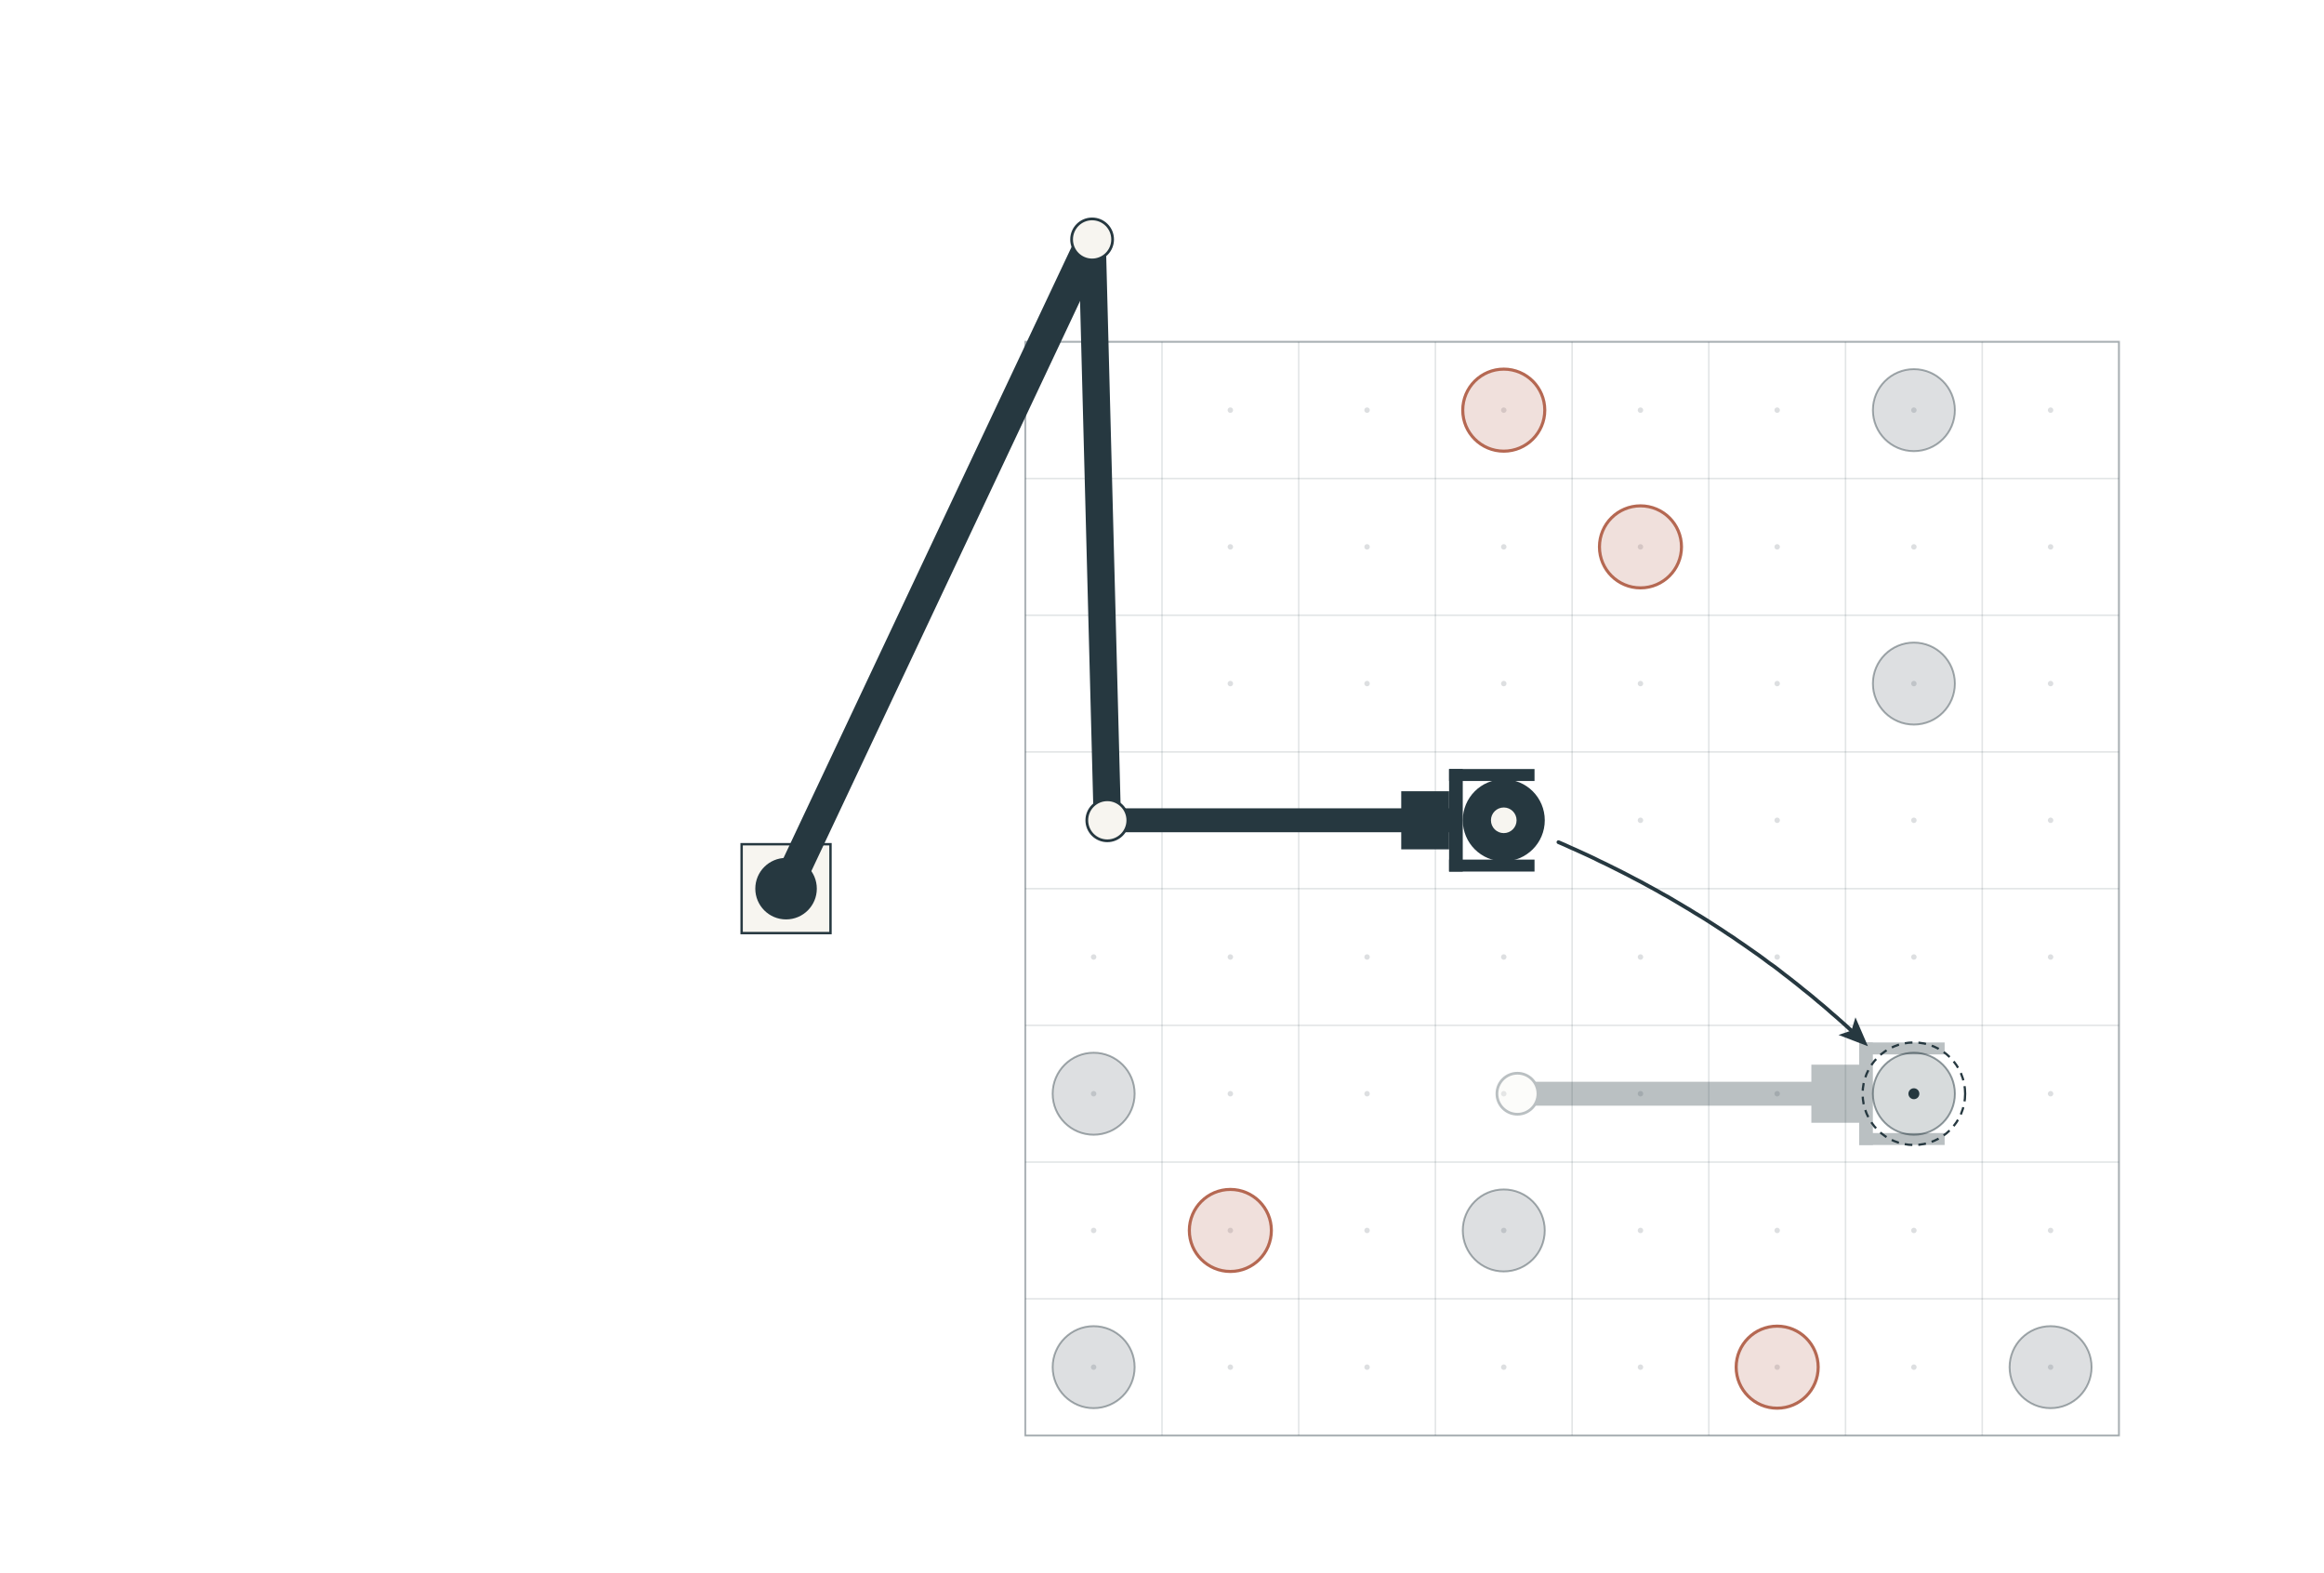
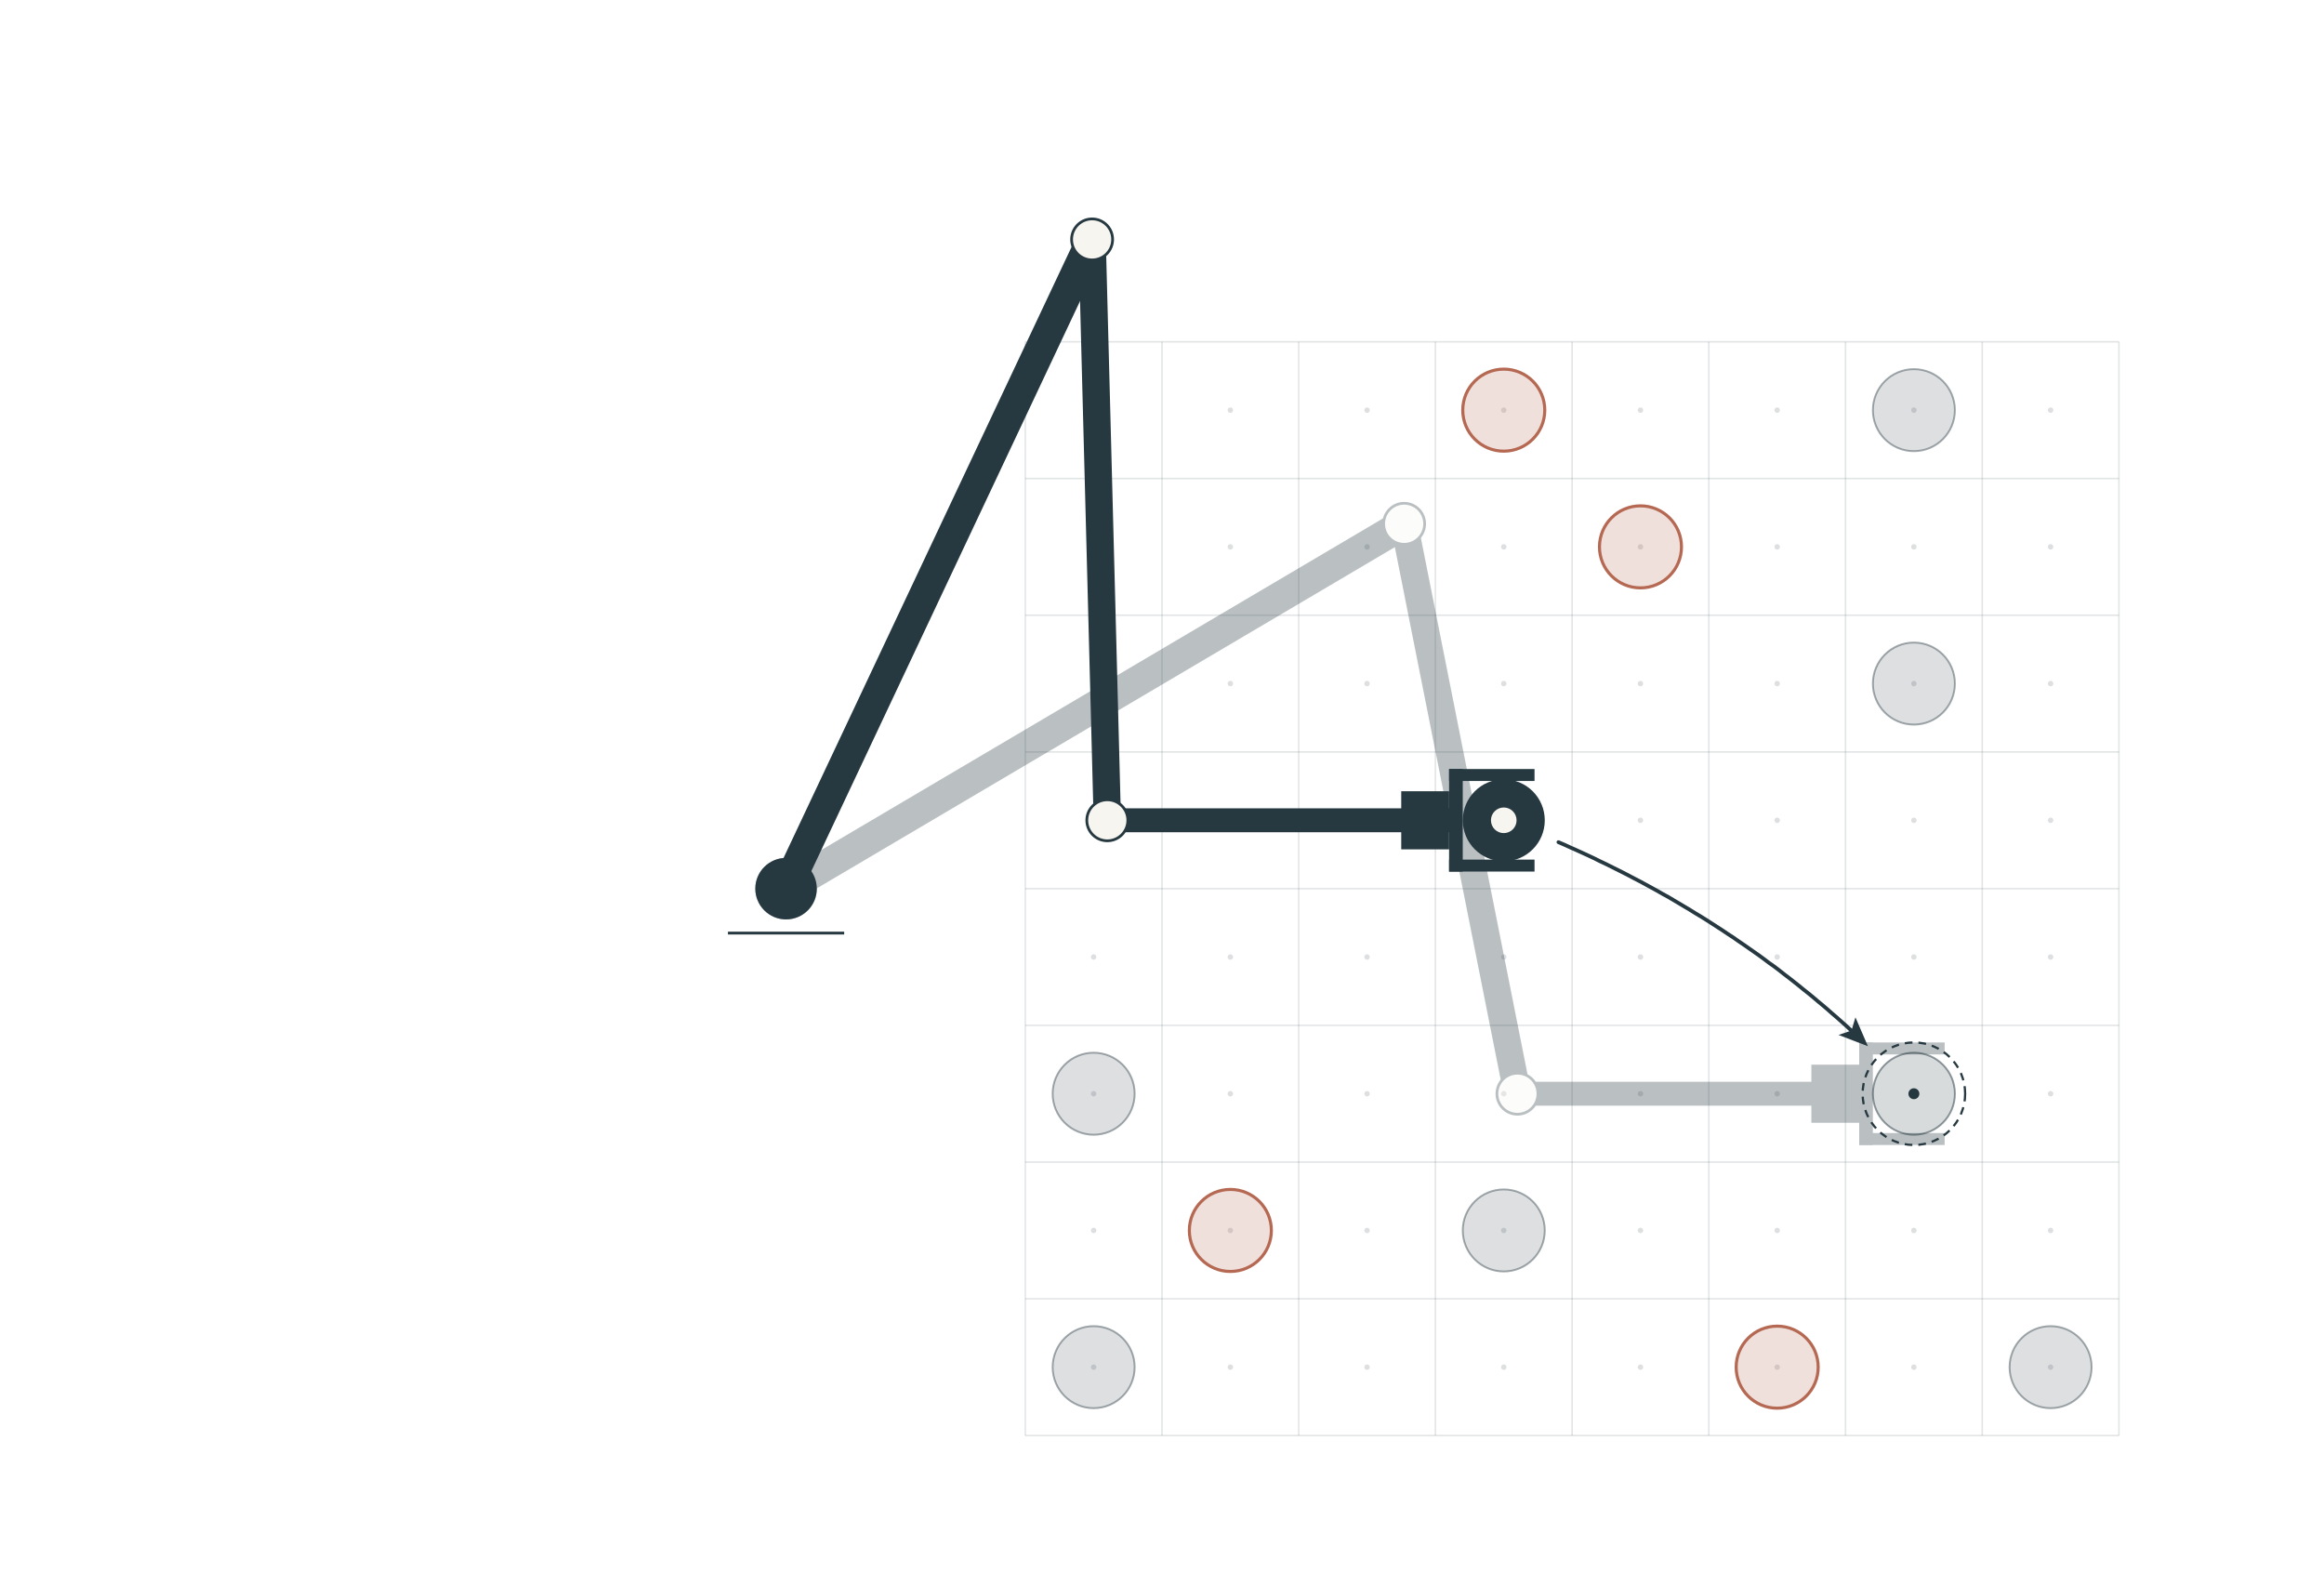
<svg xmlns="http://www.w3.org/2000/svg" viewBox="0 0 1360 920" width="1360" height="920" fill="none" shape-rendering="geometricPrecision">
  <g id="lattice">
    <g id="lattice-lines" stroke="#263840" stroke-width="0.9" stroke-opacity="0.13" fill="none">
      <path d="M600,840 L600,200" />
      <path d="M680,840 L680,200" />
      <path d="M760,840 L760,200" />
      <path d="M840,840 L840,200" />
      <path d="M920,840 L920,200" />
      <path d="M1000,840 L1000,200" />
      <path d="M1080,840 L1080,200" />
      <path d="M1160,840 L1160,200" />
      <path d="M1240,840 L1240,200" />
      <path d="M600,840 L1240,840" />
      <path d="M600,760 L1240,760" />
      <path d="M600,680 L1240,680" />
      <path d="M600,600 L1240,600" />
      <path d="M600,520 L1240,520" />
      <path d="M600,440 L1240,440" />
      <path d="M600,360 L1240,360" />
      <path d="M600,280 L1240,280" />
      <path d="M600,200 L1240,200" />
    </g>
-     <rect x="600" y="200" width="640" height="640" stroke="#263840" stroke-opacity="0.3" stroke-width="1.2" />
    <g id="lattice-centres">
      <circle cx="640" cy="800" r="1.6" fill="#263840" fill-opacity="0.16" />
      <circle cx="720" cy="800" r="1.6" fill="#263840" fill-opacity="0.16" />
      <circle cx="800" cy="800" r="1.6" fill="#263840" fill-opacity="0.16" />
      <circle cx="880" cy="800" r="1.6" fill="#263840" fill-opacity="0.16" />
      <circle cx="960" cy="800" r="1.6" fill="#263840" fill-opacity="0.16" />
      <circle cx="1040" cy="800" r="1.6" fill="#263840" fill-opacity="0.16" />
      <circle cx="1120" cy="800" r="1.6" fill="#263840" fill-opacity="0.16" />
      <circle cx="1200" cy="800" r="1.6" fill="#263840" fill-opacity="0.16" />
      <circle cx="640" cy="720" r="1.6" fill="#263840" fill-opacity="0.16" />
      <circle cx="720" cy="720" r="1.6" fill="#263840" fill-opacity="0.16" />
      <circle cx="800" cy="720" r="1.6" fill="#263840" fill-opacity="0.16" />
      <circle cx="880" cy="720" r="1.6" fill="#263840" fill-opacity="0.16" />
      <circle cx="960" cy="720" r="1.6" fill="#263840" fill-opacity="0.16" />
      <circle cx="1040" cy="720" r="1.6" fill="#263840" fill-opacity="0.16" />
      <circle cx="1120" cy="720" r="1.6" fill="#263840" fill-opacity="0.16" />
      <circle cx="1200" cy="720" r="1.6" fill="#263840" fill-opacity="0.16" />
      <circle cx="640" cy="640" r="1.6" fill="#263840" fill-opacity="0.16" />
      <circle cx="720" cy="640" r="1.6" fill="#263840" fill-opacity="0.16" />
      <circle cx="800" cy="640" r="1.6" fill="#263840" fill-opacity="0.16" />
      <circle cx="880" cy="640" r="1.6" fill="#263840" fill-opacity="0.16" />
      <circle cx="960" cy="640" r="1.6" fill="#263840" fill-opacity="0.16" />
      <circle cx="1040" cy="640" r="1.6" fill="#263840" fill-opacity="0.16" />
      <circle cx="1120" cy="640" r="1.6" fill="#263840" fill-opacity="0.16" />
      <circle cx="1200" cy="640" r="1.6" fill="#263840" fill-opacity="0.16" />
      <circle cx="640" cy="560" r="1.6" fill="#263840" fill-opacity="0.16" />
      <circle cx="720" cy="560" r="1.6" fill="#263840" fill-opacity="0.16" />
      <circle cx="800" cy="560" r="1.6" fill="#263840" fill-opacity="0.16" />
      <circle cx="880" cy="560" r="1.6" fill="#263840" fill-opacity="0.16" />
      <circle cx="960" cy="560" r="1.6" fill="#263840" fill-opacity="0.16" />
      <circle cx="1040" cy="560" r="1.6" fill="#263840" fill-opacity="0.16" />
      <circle cx="1120" cy="560" r="1.6" fill="#263840" fill-opacity="0.16" />
      <circle cx="1200" cy="560" r="1.6" fill="#263840" fill-opacity="0.16" />
      <circle cx="640" cy="480" r="1.6" fill="#263840" fill-opacity="0.16" />
      <circle cx="720" cy="480" r="1.6" fill="#263840" fill-opacity="0.16" />
      <circle cx="800" cy="480" r="1.6" fill="#263840" fill-opacity="0.16" />
      <circle cx="880" cy="480" r="1.6" fill="#263840" fill-opacity="0.16" />
      <circle cx="960" cy="480" r="1.6" fill="#263840" fill-opacity="0.16" />
      <circle cx="1040" cy="480" r="1.6" fill="#263840" fill-opacity="0.16" />
      <circle cx="1120" cy="480" r="1.6" fill="#263840" fill-opacity="0.16" />
      <circle cx="1200" cy="480" r="1.6" fill="#263840" fill-opacity="0.16" />
      <circle cx="640" cy="400" r="1.6" fill="#263840" fill-opacity="0.16" />
      <circle cx="720" cy="400" r="1.6" fill="#263840" fill-opacity="0.16" />
      <circle cx="800" cy="400" r="1.6" fill="#263840" fill-opacity="0.16" />
      <circle cx="880" cy="400" r="1.6" fill="#263840" fill-opacity="0.16" />
      <circle cx="960" cy="400" r="1.6" fill="#263840" fill-opacity="0.16" />
      <circle cx="1040" cy="400" r="1.6" fill="#263840" fill-opacity="0.16" />
      <circle cx="1120" cy="400" r="1.6" fill="#263840" fill-opacity="0.16" />
      <circle cx="1200" cy="400" r="1.6" fill="#263840" fill-opacity="0.16" />
      <circle cx="640" cy="320" r="1.6" fill="#263840" fill-opacity="0.16" />
      <circle cx="720" cy="320" r="1.6" fill="#263840" fill-opacity="0.16" />
      <circle cx="800" cy="320" r="1.6" fill="#263840" fill-opacity="0.16" />
      <circle cx="880" cy="320" r="1.6" fill="#263840" fill-opacity="0.16" />
      <circle cx="960" cy="320" r="1.6" fill="#263840" fill-opacity="0.16" />
      <circle cx="1040" cy="320" r="1.6" fill="#263840" fill-opacity="0.16" />
      <circle cx="1120" cy="320" r="1.6" fill="#263840" fill-opacity="0.16" />
      <circle cx="1200" cy="320" r="1.6" fill="#263840" fill-opacity="0.16" />
      <circle cx="640" cy="240" r="1.6" fill="#263840" fill-opacity="0.16" />
      <circle cx="720" cy="240" r="1.6" fill="#263840" fill-opacity="0.16" />
      <circle cx="800" cy="240" r="1.6" fill="#263840" fill-opacity="0.16" />
      <circle cx="880" cy="240" r="1.6" fill="#263840" fill-opacity="0.16" />
      <circle cx="960" cy="240" r="1.6" fill="#263840" fill-opacity="0.16" />
      <circle cx="1040" cy="240" r="1.6" fill="#263840" fill-opacity="0.16" />
      <circle cx="1120" cy="240" r="1.6" fill="#263840" fill-opacity="0.16" />
      <circle cx="1200" cy="240" r="1.6" fill="#263840" fill-opacity="0.16" />
    </g>
  </g>
  <g id="goal">
    <circle cx="1120" cy="640" r="30" fill="none" stroke="#263840" stroke-width="1.3" stroke-dasharray="4.5 3.5" />
    <circle cx="1120" cy="640" r="3.2" fill="#263840" />
  </g>
  <g id="discs-context">
    <circle cx="1120" cy="240" r="24" id="c0" fill="#263840" fill-opacity="0.16" stroke="#263840" stroke-opacity="0.42" stroke-width="1.1" />
    <circle cx="1120" cy="400" r="24" id="c1" fill="#263840" fill-opacity="0.16" stroke="#263840" stroke-opacity="0.42" stroke-width="1.1" />
    <circle cx="640" cy="800" r="24" id="c2" fill="#263840" fill-opacity="0.16" stroke="#263840" stroke-opacity="0.42" stroke-width="1.1" />
    <circle cx="880" cy="720" r="24" id="c3" fill="#263840" fill-opacity="0.16" stroke="#263840" stroke-opacity="0.42" stroke-width="1.1" />
    <circle cx="1200" cy="800" r="24" id="c4" fill="#263840" fill-opacity="0.16" stroke="#263840" stroke-opacity="0.42" stroke-width="1.1" />
    <circle cx="640" cy="640" r="24" id="c5" fill="#263840" fill-opacity="0.16" stroke="#263840" stroke-opacity="0.42" stroke-width="1.1" />
  </g>
  <g id="blockers-parked">
    <circle cx="880" cy="240" r="24" id="b1-parked" fill="#B56852" fill-opacity="0.20" stroke="#B56852" stroke-width="1.8" />
    <circle cx="720" cy="720" r="24" id="b2-parked" fill="#B56852" fill-opacity="0.20" stroke="#B56852" stroke-width="1.8" />
    <circle cx="960" cy="320" r="24" id="b3-parked" fill="#B56852" fill-opacity="0.20" stroke="#B56852" stroke-width="1.8" />
    <circle cx="1040" cy="800" r="24" id="b4-parked" fill="#B56852" fill-opacity="0.20" stroke="#B56852" stroke-width="1.8" />
  </g>
  <circle cx="1120" cy="640" r="24" id="target-ghost" fill="#263840" fill-opacity="0.18" stroke="#263840" stroke-opacity="0.5" stroke-width="1.1" />
-   <g id="tool-at-goal" opacity="0.32">
+   <g id="robot-place" opacity="0.32">
+     <path d="M426,546 L494,546" stroke="#263840" stroke-width="1.6" />
+     <circle cx="460" cy="520" r="18" fill="#263840" />
+     <circle cx="460" cy="520" r="5.5" fill="#F7F5F0" />
+     <path d="M460,520 L821.7,306.5" stroke="#263840" stroke-width="18" stroke-linecap="round" />
+     <path d="M821.7,306.5 L888,640" stroke="#263840" stroke-width="16" stroke-linecap="round" />
    <path d="M888,640 L1088,640" stroke="#263840" stroke-width="14" stroke-linecap="round" />
    <rect x="-14" y="-17" width="28" height="34" transform="translate(1074 640) rotate(-0)" fill="#263840" />
    <rect x="-4" y="-30" width="8" height="60" transform="translate(1092 640) rotate(-0)" fill="#263840" />
    <rect x="-25" y="-3.5" width="50" height="7" transform="translate(1113 666.5) rotate(-0)" fill="#263840" />
    <rect x="-25" y="-3.5" width="50" height="7" transform="translate(1113 613.5) rotate(-0)" fill="#263840" />
+     <circle cx="821.7" cy="306.5" r="12" fill="#F7F5F0" stroke="#263840" stroke-width="1.6" />
    <circle cx="888" cy="640" r="12" fill="#F7F5F0" stroke="#263840" stroke-width="1.6" />
  </g>
  <g id="transfer-path">
    <path d="M912,492.8 L915.5,494.3 L919,495.9 L922.4,497.4 L925.9,499 L929.4,500.6 L932.8,502.2 L936.2,503.9 L939.6,505.5 L943,507.2 L946.4,508.9 L949.8,510.6 L953.1,512.3 L956.5,514.1 L959.8,515.8 L963.1,517.6 L966.4,519.4 L969.7,521.2 L973,523.1 L976.3,524.9 L979.5,526.8 L982.7,528.7 L985.9,530.6 L989.1,532.5 L992.3,534.5 L995.5,536.4 L998.7,538.4 L1001.8,540.4 L1004.9,542.4 L1008,544.4 L1011.1,546.5 L1014.2,548.5 L1017.2,550.6 L1020.3,552.7 L1023.3,554.8 L1026.3,556.9 L1029.3,559 L1032.3,561.2 L1035.2,563.4 L1038.2,565.5 L1041.1,567.7 L1044,570 L1046.9,572.2 L1049.7,574.4 L1052.6,576.7 L1055.4,579 L1058.2,581.2 L1061,583.5 L1063.8,585.9 L1066.6,588.2 L1069.3,590.5 L1072,592.9 L1074.7,595.2 L1077.4,597.6 L1080.1,600 L1082.7,602.4 L1085.4,604.8" stroke="#263840" stroke-width="2.2" stroke-linecap="round" fill="none" />
    <path d="M1093.1,612.2 L1085.8,595.3 L1083.5,603 L1075.9,605.6 L1093.1,612.2" fill="#263840" />
  </g>
  <g id="target">
    <circle cx="880" cy="480" r="24" fill="#263840" />
    <circle cx="880" cy="480" r="7.5" fill="#F7F5F0" />
  </g>
  <g id="robot-grasp" opacity="1">
-     <rect x="-26" y="-26" width="52" height="52" transform="translate(460 520) rotate(-0)" fill="#F7F5F0" stroke="#263840" stroke-width="1.4" />
+     <path d="M426,546 L494,546" stroke="#263840" stroke-width="1.6" />
    <circle cx="460" cy="520" r="18" fill="#263840" />
    <circle cx="460" cy="520" r="5.5" fill="#F7F5F0" />
    <path d="M460,520 L639.1,140.1" stroke="#263840" stroke-width="18" stroke-linecap="round" />
    <path d="M639.1,140.1 L648,480" stroke="#263840" stroke-width="16" stroke-linecap="round" />
    <path d="M648,480 L848,480" stroke="#263840" stroke-width="14" stroke-linecap="round" />
    <rect x="-14" y="-17" width="28" height="34" transform="translate(834 480) rotate(-0)" fill="#263840" />
    <rect x="-4" y="-30" width="8" height="60" transform="translate(852 480) rotate(-0)" fill="#263840" />
    <rect x="-25" y="-3.5" width="50" height="7" transform="translate(873 506.5) rotate(-0)" fill="#263840" />
    <rect x="-25" y="-3.5" width="50" height="7" transform="translate(873 453.5) rotate(-0)" fill="#263840" />
    <circle cx="639.1" cy="140.1" r="12" fill="#F7F5F0" stroke="#263840" stroke-width="1.6" />
    <circle cx="648" cy="480" r="12" fill="#F7F5F0" stroke="#263840" stroke-width="1.6" />
  </g>
</svg>
